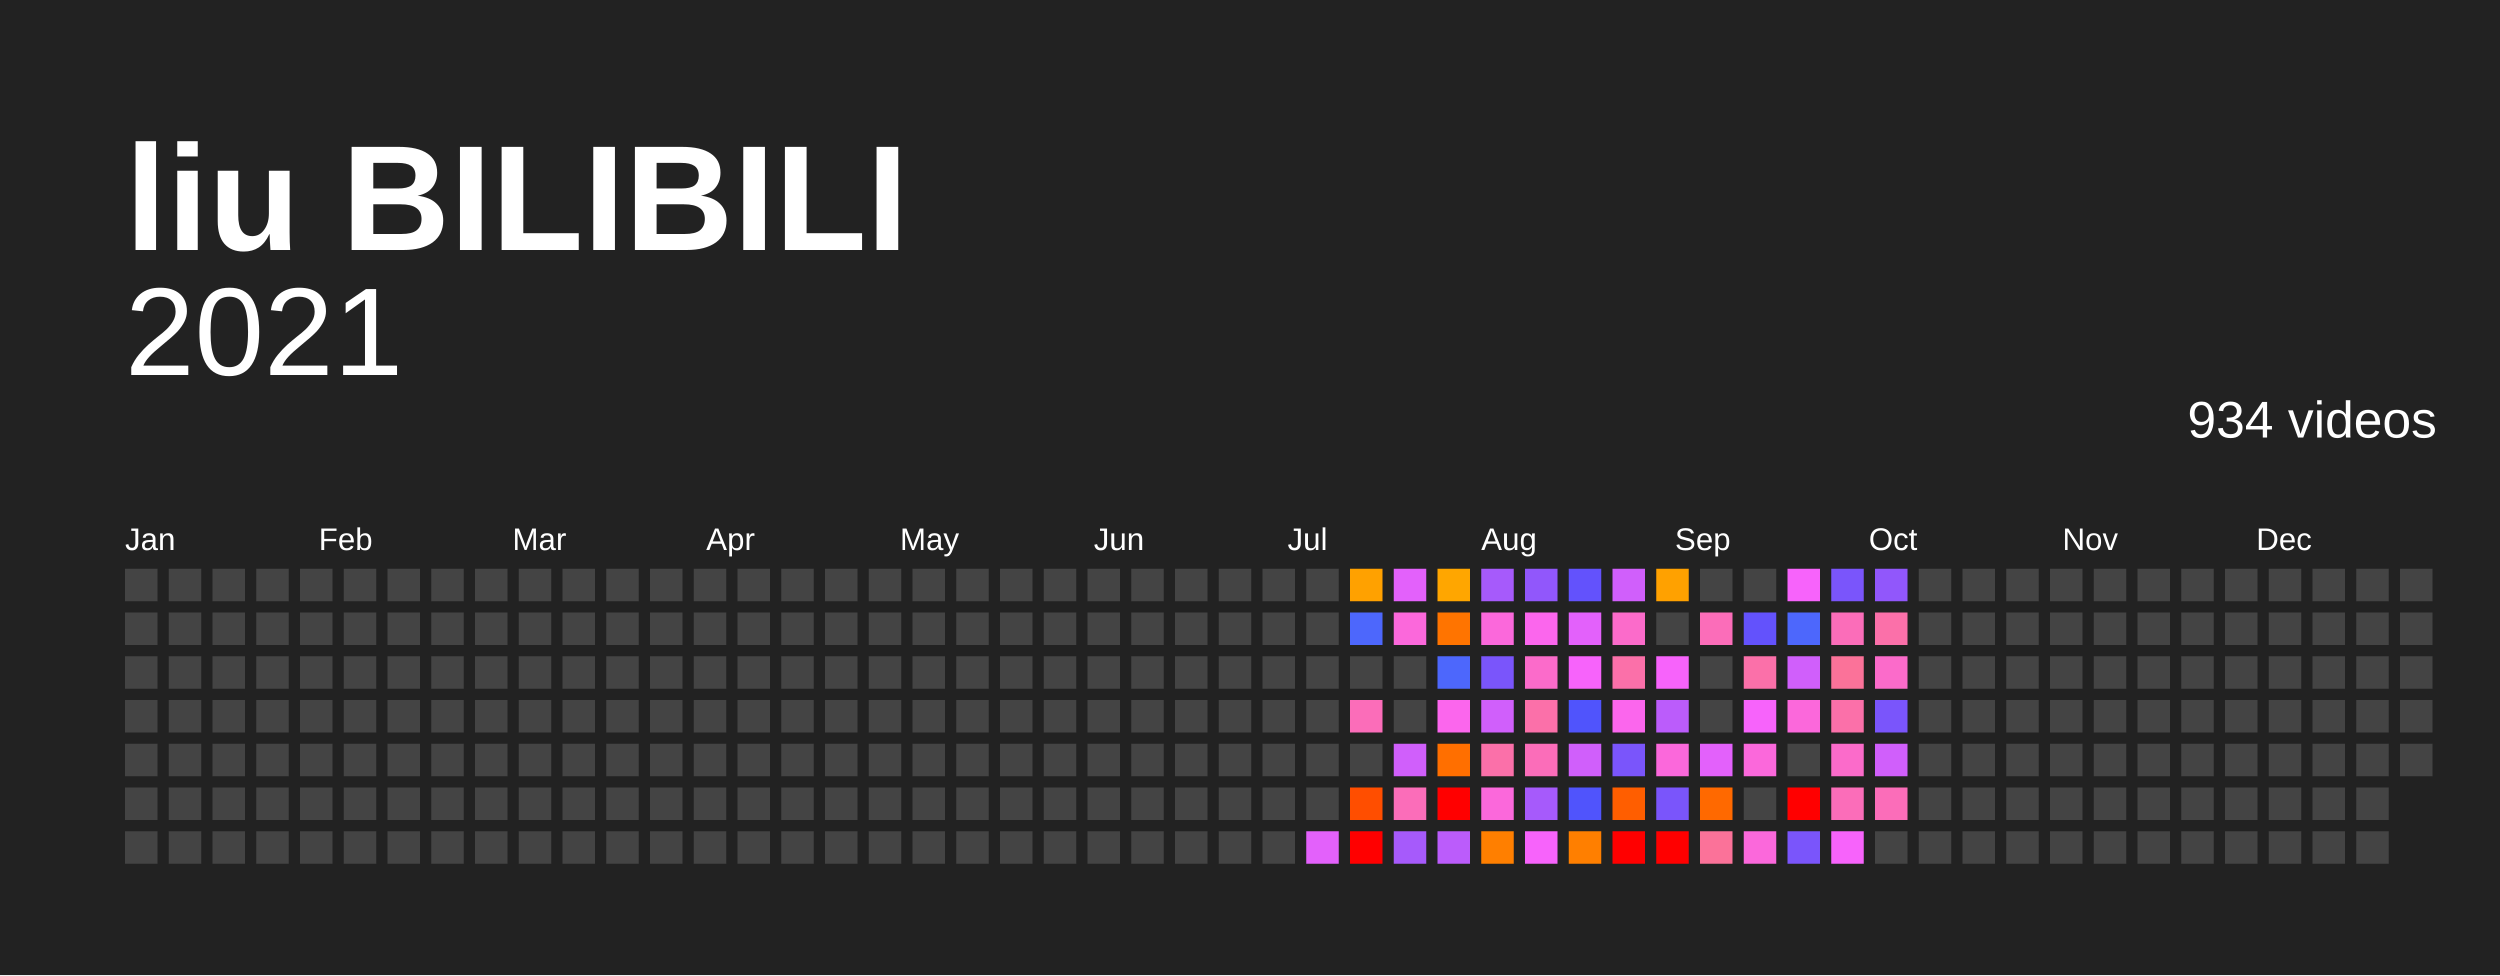
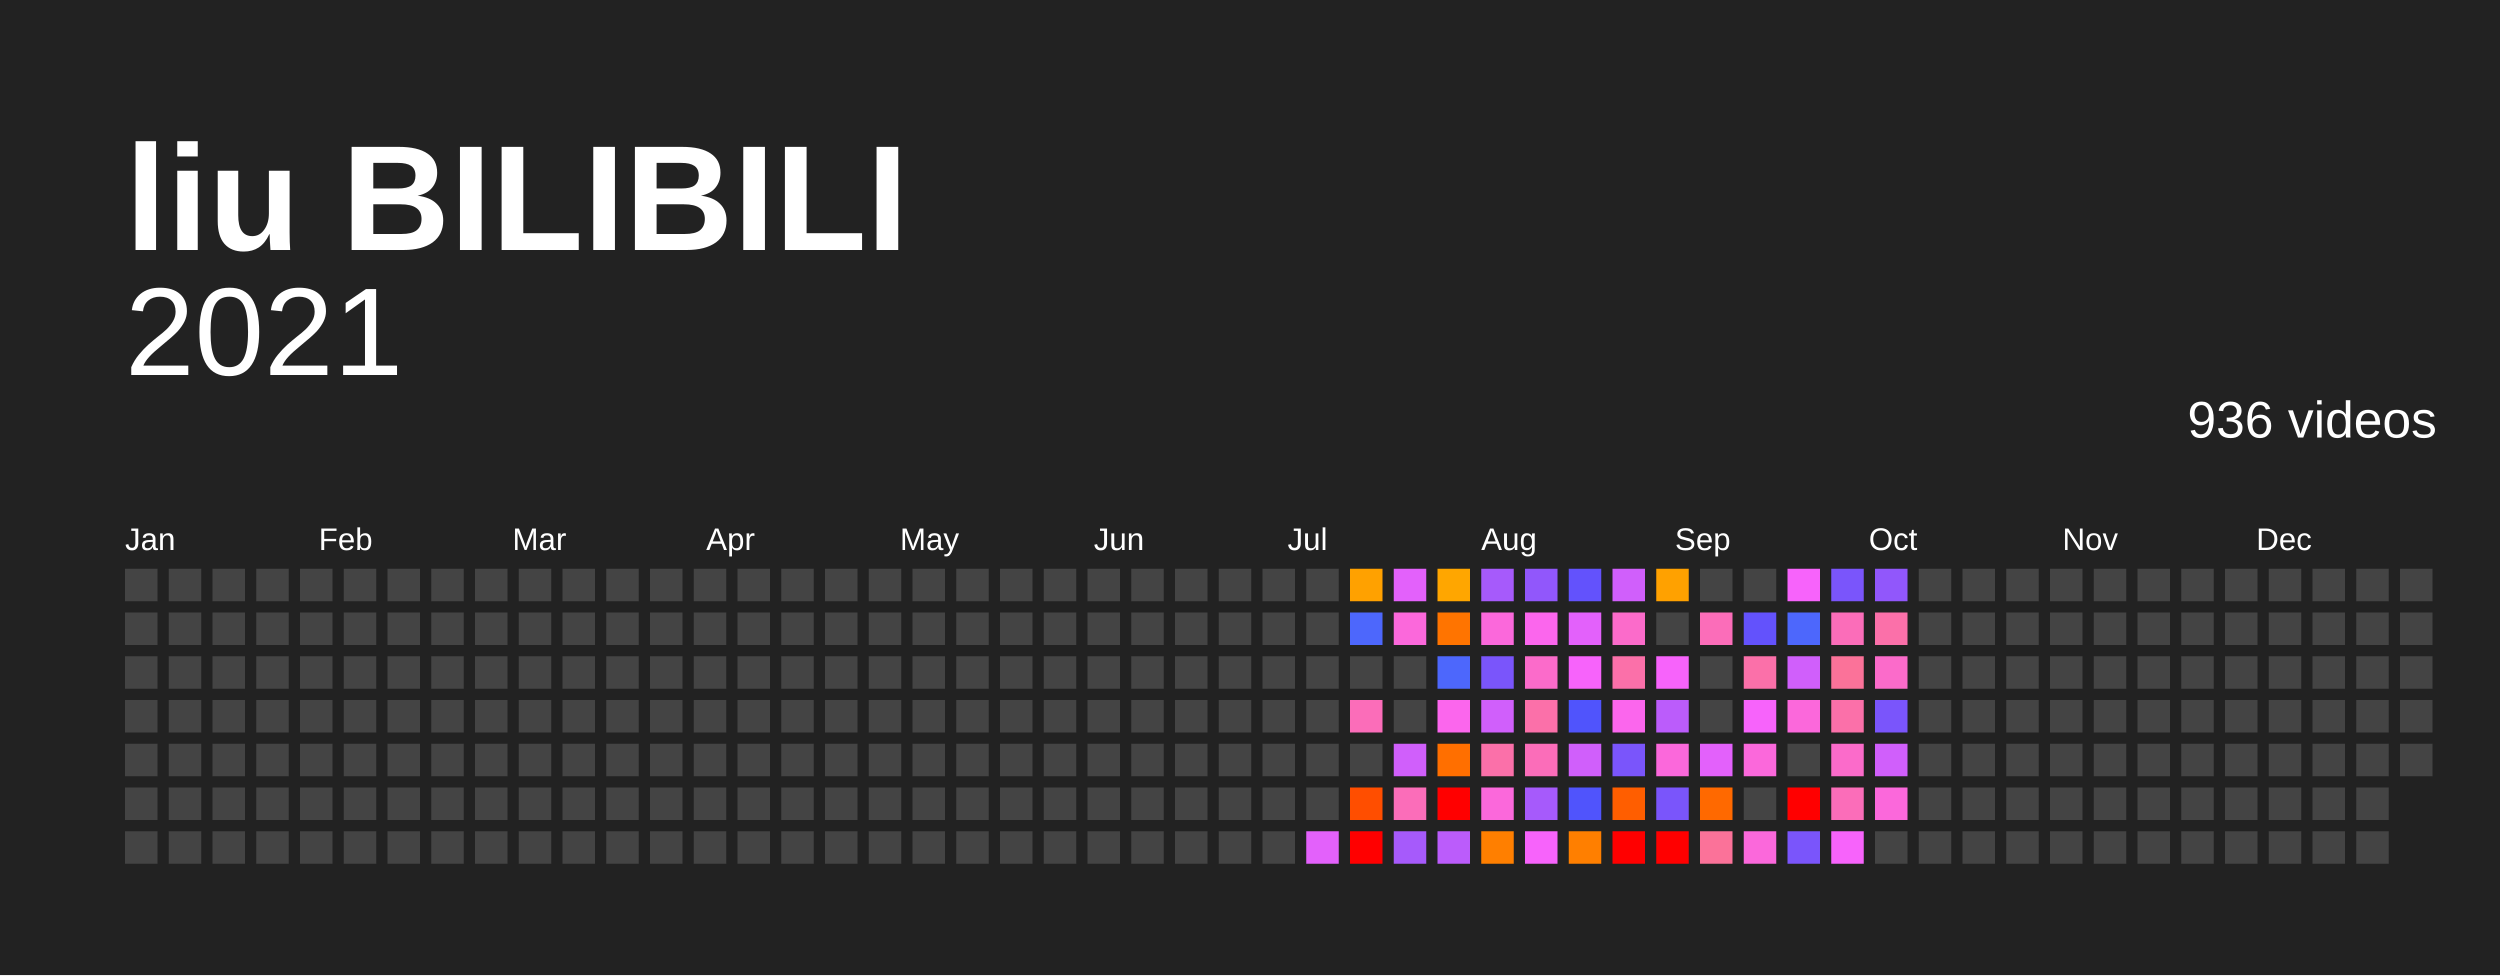
<svg xmlns="http://www.w3.org/2000/svg" baseProfile="full" height="78mm" version="1.1" viewBox="0,0,200,78" width="200mm">
  <defs />
  <rect fill="#222222" height="78" width="200" x="0" y="0" />
  <text fill="#FFFFFF" style="font-size:12px; font-family:Arial; font-weight:bold;" x="10" y="20">liu BILIBILI</text>
  <text alignment-baseline="hanging" fill="#FFFFFF" style="font-size:10.0px; font-family:Arial;" x="10" y="30">2021</text>
-   <text alignment-baseline="hanging" fill="#FFFFFF" style="font-size:4.125px; font-family:Arial;" x="175" y="35">934 videos</text>
+   <text alignment-baseline="hanging" fill="#FFFFFF" style="font-size:4.125px; font-family:Arial;" x="175" y="35">936 videos</text>
  <text fill="#FFFFFF" style="font-size:2.5px; font-family:Arial" x="10.0" y="44">Jan</text>
  <text fill="#FFFFFF" style="font-size:2.5px; font-family:Arial" x="25.5" y="44">Feb</text>
  <text fill="#FFFFFF" style="font-size:2.5px; font-family:Arial" x="41.0" y="44">Mar</text>
  <text fill="#FFFFFF" style="font-size:2.5px; font-family:Arial" x="56.5" y="44">Apr</text>
  <text fill="#FFFFFF" style="font-size:2.5px; font-family:Arial" x="72.0" y="44">May</text>
  <text fill="#FFFFFF" style="font-size:2.5px; font-family:Arial" x="87.5" y="44">Jun</text>
  <text fill="#FFFFFF" style="font-size:2.5px; font-family:Arial" x="103.0" y="44">Jul</text>
  <text fill="#FFFFFF" style="font-size:2.5px; font-family:Arial" x="118.5" y="44">Aug</text>
  <text fill="#FFFFFF" style="font-size:2.5px; font-family:Arial" x="134.0" y="44">Sep</text>
  <text fill="#FFFFFF" style="font-size:2.5px; font-family:Arial" x="149.5" y="44">Oct</text>
  <text fill="#FFFFFF" style="font-size:2.5px; font-family:Arial" x="165.0" y="44">Nov</text>
  <text fill="#FFFFFF" style="font-size:2.5px; font-family:Arial" x="180.5" y="44">Dec</text>
  <rect fill="#444444" height="2.6" width="2.6" x="10.0" y="45.5" />
  <rect fill="#444444" height="2.6" width="2.6" x="10.0" y="49.0" />
  <rect fill="#444444" height="2.6" width="2.6" x="10.0" y="52.5" />
  <rect fill="#444444" height="2.6" width="2.6" x="10.0" y="56.0" />
  <rect fill="#444444" height="2.6" width="2.6" x="10.0" y="59.5" />
  <rect fill="#444444" height="2.6" width="2.6" x="10.0" y="63.0" />
  <rect fill="#444444" height="2.6" width="2.6" x="10.0" y="66.5" />
  <rect fill="#444444" height="2.6" width="2.6" x="13.5" y="45.5" />
  <rect fill="#444444" height="2.6" width="2.6" x="13.5" y="49.0" />
  <rect fill="#444444" height="2.6" width="2.6" x="13.5" y="52.5" />
  <rect fill="#444444" height="2.6" width="2.6" x="13.5" y="56.0" />
  <rect fill="#444444" height="2.6" width="2.6" x="13.5" y="59.5" />
  <rect fill="#444444" height="2.6" width="2.6" x="13.5" y="63.0" />
  <rect fill="#444444" height="2.6" width="2.6" x="13.5" y="66.5" />
  <rect fill="#444444" height="2.6" width="2.6" x="17.0" y="45.5" />
  <rect fill="#444444" height="2.6" width="2.6" x="17.0" y="49.0" />
  <rect fill="#444444" height="2.6" width="2.6" x="17.0" y="52.5" />
  <rect fill="#444444" height="2.6" width="2.6" x="17.0" y="56.0" />
  <rect fill="#444444" height="2.6" width="2.6" x="17.0" y="59.5" />
  <rect fill="#444444" height="2.6" width="2.6" x="17.0" y="63.0" />
  <rect fill="#444444" height="2.6" width="2.6" x="17.0" y="66.5" />
  <rect fill="#444444" height="2.6" width="2.6" x="20.5" y="45.5" />
  <rect fill="#444444" height="2.6" width="2.6" x="20.5" y="49.0" />
  <rect fill="#444444" height="2.6" width="2.6" x="20.5" y="52.5" />
  <rect fill="#444444" height="2.6" width="2.6" x="20.5" y="56.0" />
  <rect fill="#444444" height="2.6" width="2.6" x="20.5" y="59.5" />
  <rect fill="#444444" height="2.6" width="2.6" x="20.5" y="63.0" />
  <rect fill="#444444" height="2.6" width="2.6" x="20.5" y="66.5" />
  <rect fill="#444444" height="2.6" width="2.6" x="24.0" y="45.5" />
  <rect fill="#444444" height="2.6" width="2.6" x="24.0" y="49.0" />
  <rect fill="#444444" height="2.6" width="2.6" x="24.0" y="52.5" />
  <rect fill="#444444" height="2.6" width="2.6" x="24.0" y="56.0" />
  <rect fill="#444444" height="2.6" width="2.6" x="24.0" y="59.5" />
  <rect fill="#444444" height="2.6" width="2.6" x="24.0" y="63.0" />
  <rect fill="#444444" height="2.6" width="2.6" x="24.0" y="66.5" />
  <rect fill="#444444" height="2.6" width="2.6" x="27.5" y="45.5" />
  <rect fill="#444444" height="2.6" width="2.6" x="27.5" y="49.0" />
  <rect fill="#444444" height="2.6" width="2.6" x="27.5" y="52.5" />
  <rect fill="#444444" height="2.6" width="2.6" x="27.5" y="56.0" />
  <rect fill="#444444" height="2.6" width="2.6" x="27.5" y="59.5" />
  <rect fill="#444444" height="2.6" width="2.6" x="27.5" y="63.0" />
  <rect fill="#444444" height="2.6" width="2.6" x="27.5" y="66.5" />
  <rect fill="#444444" height="2.6" width="2.6" x="31.0" y="45.5" />
  <rect fill="#444444" height="2.6" width="2.6" x="31.0" y="49.0" />
  <rect fill="#444444" height="2.6" width="2.6" x="31.0" y="52.5" />
  <rect fill="#444444" height="2.6" width="2.6" x="31.0" y="56.0" />
  <rect fill="#444444" height="2.6" width="2.6" x="31.0" y="59.5" />
  <rect fill="#444444" height="2.6" width="2.6" x="31.0" y="63.0" />
  <rect fill="#444444" height="2.6" width="2.6" x="31.0" y="66.5" />
  <rect fill="#444444" height="2.6" width="2.6" x="34.5" y="45.5" />
  <rect fill="#444444" height="2.6" width="2.6" x="34.5" y="49.0" />
  <rect fill="#444444" height="2.6" width="2.6" x="34.5" y="52.5" />
  <rect fill="#444444" height="2.6" width="2.6" x="34.5" y="56.0" />
  <rect fill="#444444" height="2.6" width="2.6" x="34.5" y="59.5" />
  <rect fill="#444444" height="2.6" width="2.6" x="34.5" y="63.0" />
  <rect fill="#444444" height="2.6" width="2.6" x="34.5" y="66.5" />
  <rect fill="#444444" height="2.6" width="2.6" x="38.0" y="45.5" />
  <rect fill="#444444" height="2.6" width="2.6" x="38.0" y="49.0" />
  <rect fill="#444444" height="2.6" width="2.6" x="38.0" y="52.5" />
  <rect fill="#444444" height="2.6" width="2.6" x="38.0" y="56.0" />
  <rect fill="#444444" height="2.6" width="2.6" x="38.0" y="59.5" />
  <rect fill="#444444" height="2.6" width="2.6" x="38.0" y="63.0" />
  <rect fill="#444444" height="2.6" width="2.6" x="38.0" y="66.5" />
  <rect fill="#444444" height="2.6" width="2.6" x="41.5" y="45.5" />
  <rect fill="#444444" height="2.6" width="2.6" x="41.5" y="49.0" />
  <rect fill="#444444" height="2.6" width="2.6" x="41.5" y="52.5" />
  <rect fill="#444444" height="2.6" width="2.6" x="41.5" y="56.0" />
  <rect fill="#444444" height="2.6" width="2.6" x="41.5" y="59.5" />
  <rect fill="#444444" height="2.6" width="2.6" x="41.5" y="63.0" />
  <rect fill="#444444" height="2.6" width="2.6" x="41.5" y="66.5" />
  <rect fill="#444444" height="2.6" width="2.6" x="45.0" y="45.5" />
  <rect fill="#444444" height="2.6" width="2.6" x="45.0" y="49.0" />
  <rect fill="#444444" height="2.6" width="2.6" x="45.0" y="52.5" />
  <rect fill="#444444" height="2.6" width="2.6" x="45.0" y="56.0" />
  <rect fill="#444444" height="2.6" width="2.6" x="45.0" y="59.5" />
  <rect fill="#444444" height="2.6" width="2.6" x="45.0" y="63.0" />
  <rect fill="#444444" height="2.6" width="2.6" x="45.0" y="66.5" />
  <rect fill="#444444" height="2.6" width="2.6" x="48.5" y="45.5" />
  <rect fill="#444444" height="2.6" width="2.6" x="48.5" y="49.0" />
  <rect fill="#444444" height="2.6" width="2.6" x="48.5" y="52.5" />
  <rect fill="#444444" height="2.6" width="2.6" x="48.5" y="56.0" />
  <rect fill="#444444" height="2.6" width="2.6" x="48.5" y="59.5" />
  <rect fill="#444444" height="2.6" width="2.6" x="48.5" y="63.0" />
  <rect fill="#444444" height="2.6" width="2.6" x="48.5" y="66.5" />
  <rect fill="#444444" height="2.6" width="2.6" x="52.0" y="45.5" />
  <rect fill="#444444" height="2.6" width="2.6" x="52.0" y="49.0" />
  <rect fill="#444444" height="2.6" width="2.6" x="52.0" y="52.5" />
  <rect fill="#444444" height="2.6" width="2.6" x="52.0" y="56.0" />
  <rect fill="#444444" height="2.6" width="2.6" x="52.0" y="59.5" />
  <rect fill="#444444" height="2.6" width="2.6" x="52.0" y="63.0" />
  <rect fill="#444444" height="2.6" width="2.6" x="52.0" y="66.5" />
  <rect fill="#444444" height="2.6" width="2.6" x="55.5" y="45.5" />
  <rect fill="#444444" height="2.6" width="2.6" x="55.5" y="49.0" />
  <rect fill="#444444" height="2.6" width="2.6" x="55.5" y="52.5" />
  <rect fill="#444444" height="2.6" width="2.6" x="55.5" y="56.0" />
  <rect fill="#444444" height="2.6" width="2.6" x="55.5" y="59.5" />
  <rect fill="#444444" height="2.6" width="2.6" x="55.5" y="63.0" />
  <rect fill="#444444" height="2.6" width="2.6" x="55.5" y="66.5" />
  <rect fill="#444444" height="2.6" width="2.6" x="59.0" y="45.5" />
  <rect fill="#444444" height="2.6" width="2.6" x="59.0" y="49.0" />
  <rect fill="#444444" height="2.6" width="2.6" x="59.0" y="52.5" />
  <rect fill="#444444" height="2.6" width="2.6" x="59.0" y="56.0" />
  <rect fill="#444444" height="2.6" width="2.6" x="59.0" y="59.5" />
  <rect fill="#444444" height="2.6" width="2.6" x="59.0" y="63.0" />
  <rect fill="#444444" height="2.6" width="2.6" x="59.0" y="66.5" />
  <rect fill="#444444" height="2.6" width="2.6" x="62.5" y="45.5" />
  <rect fill="#444444" height="2.6" width="2.6" x="62.5" y="49.0" />
  <rect fill="#444444" height="2.6" width="2.6" x="62.5" y="52.5" />
  <rect fill="#444444" height="2.6" width="2.6" x="62.5" y="56.0" />
  <rect fill="#444444" height="2.6" width="2.6" x="62.5" y="59.5" />
  <rect fill="#444444" height="2.6" width="2.6" x="62.5" y="63.0" />
  <rect fill="#444444" height="2.6" width="2.6" x="62.5" y="66.5" />
  <rect fill="#444444" height="2.6" width="2.6" x="66.0" y="45.5" />
  <rect fill="#444444" height="2.6" width="2.6" x="66.0" y="49.0" />
  <rect fill="#444444" height="2.6" width="2.6" x="66.0" y="52.5" />
  <rect fill="#444444" height="2.6" width="2.6" x="66.0" y="56.0" />
  <rect fill="#444444" height="2.6" width="2.6" x="66.0" y="59.5" />
  <rect fill="#444444" height="2.6" width="2.6" x="66.0" y="63.0" />
  <rect fill="#444444" height="2.6" width="2.6" x="66.0" y="66.5" />
  <rect fill="#444444" height="2.6" width="2.6" x="69.5" y="45.5" />
  <rect fill="#444444" height="2.6" width="2.6" x="69.5" y="49.0" />
  <rect fill="#444444" height="2.6" width="2.6" x="69.5" y="52.5" />
  <rect fill="#444444" height="2.6" width="2.6" x="69.5" y="56.0" />
  <rect fill="#444444" height="2.6" width="2.6" x="69.5" y="59.5" />
  <rect fill="#444444" height="2.6" width="2.6" x="69.5" y="63.0" />
  <rect fill="#444444" height="2.6" width="2.6" x="69.5" y="66.5" />
  <rect fill="#444444" height="2.6" width="2.6" x="73.0" y="45.5" />
  <rect fill="#444444" height="2.6" width="2.6" x="73.0" y="49.0" />
  <rect fill="#444444" height="2.6" width="2.6" x="73.0" y="52.5" />
  <rect fill="#444444" height="2.6" width="2.6" x="73.0" y="56.0" />
  <rect fill="#444444" height="2.6" width="2.6" x="73.0" y="59.5" />
  <rect fill="#444444" height="2.6" width="2.6" x="73.0" y="63.0" />
  <rect fill="#444444" height="2.6" width="2.6" x="73.0" y="66.5" />
  <rect fill="#444444" height="2.6" width="2.6" x="76.5" y="45.5" />
  <rect fill="#444444" height="2.6" width="2.6" x="76.5" y="49.0" />
  <rect fill="#444444" height="2.6" width="2.6" x="76.5" y="52.5" />
  <rect fill="#444444" height="2.6" width="2.6" x="76.5" y="56.0" />
  <rect fill="#444444" height="2.6" width="2.6" x="76.5" y="59.5" />
  <rect fill="#444444" height="2.6" width="2.6" x="76.5" y="63.0" />
  <rect fill="#444444" height="2.6" width="2.6" x="76.5" y="66.5" />
  <rect fill="#444444" height="2.6" width="2.6" x="80.0" y="45.5" />
  <rect fill="#444444" height="2.6" width="2.6" x="80.0" y="49.0" />
  <rect fill="#444444" height="2.6" width="2.6" x="80.0" y="52.5" />
  <rect fill="#444444" height="2.6" width="2.6" x="80.0" y="56.0" />
  <rect fill="#444444" height="2.6" width="2.6" x="80.0" y="59.5" />
  <rect fill="#444444" height="2.6" width="2.6" x="80.0" y="63.0" />
  <rect fill="#444444" height="2.6" width="2.6" x="80.0" y="66.5" />
  <rect fill="#444444" height="2.6" width="2.6" x="83.5" y="45.5" />
  <rect fill="#444444" height="2.6" width="2.6" x="83.5" y="49.0" />
  <rect fill="#444444" height="2.6" width="2.6" x="83.5" y="52.5" />
  <rect fill="#444444" height="2.6" width="2.6" x="83.5" y="56.0" />
  <rect fill="#444444" height="2.6" width="2.6" x="83.5" y="59.5" />
  <rect fill="#444444" height="2.6" width="2.6" x="83.5" y="63.0" />
  <rect fill="#444444" height="2.6" width="2.6" x="83.5" y="66.5" />
  <rect fill="#444444" height="2.6" width="2.6" x="87.0" y="45.5" />
  <rect fill="#444444" height="2.6" width="2.6" x="87.0" y="49.0" />
  <rect fill="#444444" height="2.6" width="2.6" x="87.0" y="52.5" />
  <rect fill="#444444" height="2.6" width="2.6" x="87.0" y="56.0" />
  <rect fill="#444444" height="2.6" width="2.6" x="87.0" y="59.5" />
  <rect fill="#444444" height="2.6" width="2.6" x="87.0" y="63.0" />
  <rect fill="#444444" height="2.6" width="2.6" x="87.0" y="66.5" />
  <rect fill="#444444" height="2.6" width="2.6" x="90.5" y="45.5" />
  <rect fill="#444444" height="2.6" width="2.6" x="90.5" y="49.0" />
  <rect fill="#444444" height="2.6" width="2.6" x="90.5" y="52.5" />
  <rect fill="#444444" height="2.6" width="2.6" x="90.5" y="56.0" />
  <rect fill="#444444" height="2.6" width="2.6" x="90.5" y="59.5" />
  <rect fill="#444444" height="2.6" width="2.6" x="90.5" y="63.0" />
  <rect fill="#444444" height="2.6" width="2.6" x="90.5" y="66.5" />
  <rect fill="#444444" height="2.6" width="2.6" x="94.0" y="45.5" />
  <rect fill="#444444" height="2.6" width="2.6" x="94.0" y="49.0" />
  <rect fill="#444444" height="2.6" width="2.6" x="94.0" y="52.5" />
  <rect fill="#444444" height="2.6" width="2.6" x="94.0" y="56.0" />
  <rect fill="#444444" height="2.6" width="2.6" x="94.0" y="59.5" />
  <rect fill="#444444" height="2.6" width="2.6" x="94.0" y="63.0" />
  <rect fill="#444444" height="2.6" width="2.6" x="94.0" y="66.5" />
  <rect fill="#444444" height="2.6" width="2.6" x="97.5" y="45.5" />
  <rect fill="#444444" height="2.6" width="2.6" x="97.5" y="49.0" />
  <rect fill="#444444" height="2.6" width="2.6" x="97.5" y="52.5" />
  <rect fill="#444444" height="2.6" width="2.6" x="97.5" y="56.0" />
  <rect fill="#444444" height="2.6" width="2.6" x="97.5" y="59.5" />
  <rect fill="#444444" height="2.6" width="2.6" x="97.5" y="63.0" />
  <rect fill="#444444" height="2.6" width="2.6" x="97.5" y="66.5" />
  <rect fill="#444444" height="2.6" width="2.6" x="101.0" y="45.5" />
  <rect fill="#444444" height="2.6" width="2.6" x="101.0" y="49.0" />
  <rect fill="#444444" height="2.6" width="2.6" x="101.0" y="52.5" />
  <rect fill="#444444" height="2.6" width="2.6" x="101.0" y="56.0" />
  <rect fill="#444444" height="2.6" width="2.6" x="101.0" y="59.5" />
  <rect fill="#444444" height="2.6" width="2.6" x="101.0" y="63.0" />
  <rect fill="#444444" height="2.6" width="2.6" x="101.0" y="66.5" />
  <rect fill="#444444" height="2.6" width="2.6" x="104.5" y="45.5" />
  <rect fill="#444444" height="2.6" width="2.6" x="104.5" y="49.0" />
  <rect fill="#444444" height="2.6" width="2.6" x="104.5" y="52.5" />
  <rect fill="#444444" height="2.6" width="2.6" x="104.5" y="56.0" />
  <rect fill="#444444" height="2.6" width="2.6" x="104.5" y="59.5" />
  <rect fill="#444444" height="2.6" width="2.6" x="104.5" y="63.0" />
  <rect fill="#e361fb" height="2.6" width="2.6" x="104.5" y="66.5" />
  <rect fill="#ffa100" height="2.6" width="2.6" x="108.0" y="45.5" />
  <rect fill="#4d67fc" height="2.6" width="2.6" x="108.0" y="49.0" />
  <rect fill="#444444" height="2.6" width="2.6" x="108.0" y="52.5" />
  <rect fill="#fb6db9" height="2.6" width="2.6" x="108.0" y="56.0" />
  <rect fill="#444444" height="2.6" width="2.6" x="108.0" y="59.5" />
  <rect fill="#ff4e00" height="2.6" width="2.6" x="108.0" y="63.0" />
  <rect fill="red" height="2.6" width="2.6" x="108.0" y="66.5" />
  <rect fill="#e361fb" height="2.6" width="2.6" x="111.5" y="45.5" />
  <rect fill="#fb68db" height="2.6" width="2.6" x="111.5" y="49.0" />
  <rect fill="#444444" height="2.6" width="2.6" x="111.5" y="52.5" />
  <rect fill="#444444" height="2.6" width="2.6" x="111.5" y="56.0" />
  <rect fill="#d05ffb" height="2.6" width="2.6" x="111.5" y="59.5" />
  <rect fill="#fb6db9" height="2.6" width="2.6" x="111.5" y="63.0" />
  <rect fill="#a65afb" height="2.6" width="2.6" x="111.5" y="66.5" />
  <rect fill="#ffa600" height="2.6" width="2.6" x="115.0" y="45.5" />
  <rect fill="#ff7400" height="2.6" width="2.6" x="115.0" y="49.0" />
  <rect fill="#4d67fc" height="2.6" width="2.6" x="115.0" y="52.5" />
  <rect fill="#fb66ed" height="2.6" width="2.6" x="115.0" y="56.0" />
  <rect fill="#ff6f00" height="2.6" width="2.6" x="115.0" y="59.5" />
  <rect fill="red" height="2.6" width="2.6" x="115.0" y="63.0" />
  <rect fill="#bb5cfb" height="2.6" width="2.6" x="115.0" y="66.5" />
  <rect fill="#a65afb" height="2.6" width="2.6" x="118.5" y="45.5" />
  <rect fill="#fb68db" height="2.6" width="2.6" x="118.5" y="49.0" />
  <rect fill="#7a55fb" height="2.6" width="2.6" x="118.5" y="52.5" />
  <rect fill="#d05ffb" height="2.6" width="2.6" x="118.5" y="56.0" />
  <rect fill="#fb70a9" height="2.6" width="2.6" x="118.5" y="59.5" />
  <rect fill="#fb68db" height="2.6" width="2.6" x="118.5" y="63.0" />
  <rect fill="#ff7f00" height="2.6" width="2.6" x="118.5" y="66.5" />
  <rect fill="#9157fb" height="2.6" width="2.6" x="122.0" y="45.5" />
  <rect fill="#fb66ed" height="2.6" width="2.6" x="122.0" y="49.0" />
  <rect fill="#fb6bca" height="2.6" width="2.6" x="122.0" y="52.5" />
  <rect fill="#fb70a9" height="2.6" width="2.6" x="122.0" y="56.0" />
  <rect fill="#fb6db9" height="2.6" width="2.6" x="122.0" y="59.5" />
  <rect fill="#a65afb" height="2.6" width="2.6" x="122.0" y="63.0" />
  <rect fill="#f763fb" height="2.6" width="2.6" x="122.0" y="66.5" />
  <rect fill="#6352fc" height="2.6" width="2.6" x="125.5" y="45.5" />
  <rect fill="#e361fb" height="2.6" width="2.6" x="125.5" y="49.0" />
  <rect fill="#f763fb" height="2.6" width="2.6" x="125.5" y="52.5" />
  <rect fill="#5054fc" height="2.6" width="2.6" x="125.5" y="56.0" />
  <rect fill="#d05ffb" height="2.6" width="2.6" x="125.5" y="59.5" />
  <rect fill="#5054fc" height="2.6" width="2.6" x="125.5" y="63.0" />
  <rect fill="#ff7f00" height="2.6" width="2.6" x="125.5" y="66.5" />
  <rect fill="#d05ffb" height="2.6" width="2.6" x="129.0" y="45.5" />
  <rect fill="#fb6bca" height="2.6" width="2.6" x="129.0" y="49.0" />
  <rect fill="#fb70a9" height="2.6" width="2.6" x="129.0" y="52.5" />
  <rect fill="#fb66ed" height="2.6" width="2.6" x="129.0" y="56.0" />
  <rect fill="#7a55fb" height="2.6" width="2.6" x="129.0" y="59.5" />
  <rect fill="#ff5e00" height="2.6" width="2.6" x="129.0" y="63.0" />
  <rect fill="red" height="2.6" width="2.6" x="129.0" y="66.5" />
  <rect fill="#ffa100" height="2.6" width="2.6" x="132.5" y="45.5" />
  <rect fill="#444444" height="2.6" width="2.6" x="132.5" y="49.0" />
  <rect fill="#f763fb" height="2.6" width="2.6" x="132.5" y="52.5" />
  <rect fill="#bb5cfb" height="2.6" width="2.6" x="132.5" y="56.0" />
  <rect fill="#fb68db" height="2.6" width="2.6" x="132.5" y="59.5" />
  <rect fill="#7a55fb" height="2.6" width="2.6" x="132.5" y="63.0" />
  <rect fill="red" height="2.6" width="2.6" x="132.5" y="66.5" />
  <rect fill="#444444" height="2.6" width="2.6" x="136.0" y="45.5" />
  <rect fill="#fb6db9" height="2.6" width="2.6" x="136.0" y="49.0" />
  <rect fill="#444444" height="2.6" width="2.6" x="136.0" y="52.5" />
  <rect fill="#444444" height="2.6" width="2.6" x="136.0" y="56.0" />
  <rect fill="#e361fb" height="2.6" width="2.6" x="136.0" y="59.5" />
  <rect fill="#ff6900" height="2.6" width="2.6" x="136.0" y="63.0" />
  <rect fill="#fb7299" height="2.6" width="2.6" x="136.0" y="66.5" />
  <rect fill="#444444" height="2.6" width="2.6" x="139.5" y="45.5" />
  <rect fill="#6352fc" height="2.6" width="2.6" x="139.5" y="49.0" />
  <rect fill="#fb70a9" height="2.6" width="2.6" x="139.5" y="52.5" />
  <rect fill="#f763fb" height="2.6" width="2.6" x="139.5" y="56.0" />
  <rect fill="#fb68db" height="2.6" width="2.6" x="139.5" y="59.5" />
  <rect fill="#444444" height="2.6" width="2.6" x="139.5" y="63.0" />
  <rect fill="#fb68db" height="2.6" width="2.6" x="139.5" y="66.5" />
  <rect fill="#f763fb" height="2.6" width="2.6" x="143.0" y="45.5" />
  <rect fill="#4d67fc" height="2.6" width="2.6" x="143.0" y="49.0" />
  <rect fill="#d05ffb" height="2.6" width="2.6" x="143.0" y="52.5" />
  <rect fill="#fb68db" height="2.6" width="2.6" x="143.0" y="56.0" />
  <rect fill="#444444" height="2.6" width="2.6" x="143.0" y="59.5" />
  <rect fill="red" height="2.6" width="2.6" x="143.0" y="63.0" />
  <rect fill="#7a55fb" height="2.6" width="2.6" x="143.0" y="66.5" />
  <rect fill="#7a55fb" height="2.6" width="2.6" x="146.5" y="45.5" />
  <rect fill="#fb6db9" height="2.6" width="2.6" x="146.5" y="49.0" />
  <rect fill="#fb7299" height="2.6" width="2.6" x="146.5" y="52.5" />
  <rect fill="#fb70a9" height="2.6" width="2.6" x="146.5" y="56.0" />
  <rect fill="#fb6bca" height="2.6" width="2.6" x="146.5" y="59.5" />
  <rect fill="#fb6db9" height="2.6" width="2.6" x="146.5" y="63.0" />
  <rect fill="#f763fb" height="2.6" width="2.6" x="146.5" y="66.5" />
  <rect fill="#9157fb" height="2.6" width="2.6" x="150.0" y="45.5" />
  <rect fill="#fb70a9" height="2.6" width="2.6" x="150.0" y="49.0" />
  <rect fill="#fb6bca" height="2.6" width="2.6" x="150.0" y="52.5" />
  <rect fill="#7a55fb" height="2.6" width="2.6" x="150.0" y="56.0" />
  <rect fill="#d05ffb" height="2.6" width="2.6" x="150.0" y="59.5" />
-   <rect fill="#fb6db9" height="2.6" width="2.6" x="150.0" y="63.0" />
+   <rect fill="#fb68db" height="2.6" width="2.6" x="150.0" y="63.0" />
  <rect fill="#444444" height="2.6" width="2.6" x="150.0" y="66.5" />
  <rect fill="#444444" height="2.6" width="2.6" x="153.5" y="45.5" />
  <rect fill="#444444" height="2.6" width="2.6" x="153.5" y="49.0" />
  <rect fill="#444444" height="2.6" width="2.6" x="153.5" y="52.5" />
  <rect fill="#444444" height="2.6" width="2.6" x="153.5" y="56.0" />
  <rect fill="#444444" height="2.6" width="2.6" x="153.5" y="59.5" />
  <rect fill="#444444" height="2.6" width="2.6" x="153.5" y="63.0" />
  <rect fill="#444444" height="2.6" width="2.6" x="153.5" y="66.5" />
  <rect fill="#444444" height="2.6" width="2.6" x="157.0" y="45.5" />
  <rect fill="#444444" height="2.6" width="2.6" x="157.0" y="49.0" />
  <rect fill="#444444" height="2.6" width="2.6" x="157.0" y="52.5" />
  <rect fill="#444444" height="2.6" width="2.6" x="157.0" y="56.0" />
  <rect fill="#444444" height="2.6" width="2.6" x="157.0" y="59.5" />
  <rect fill="#444444" height="2.6" width="2.6" x="157.0" y="63.0" />
  <rect fill="#444444" height="2.6" width="2.6" x="157.0" y="66.5" />
  <rect fill="#444444" height="2.6" width="2.6" x="160.5" y="45.5" />
  <rect fill="#444444" height="2.6" width="2.6" x="160.5" y="49.0" />
  <rect fill="#444444" height="2.6" width="2.6" x="160.5" y="52.5" />
  <rect fill="#444444" height="2.6" width="2.6" x="160.5" y="56.0" />
  <rect fill="#444444" height="2.6" width="2.6" x="160.5" y="59.5" />
  <rect fill="#444444" height="2.6" width="2.6" x="160.5" y="63.0" />
  <rect fill="#444444" height="2.6" width="2.6" x="160.5" y="66.5" />
  <rect fill="#444444" height="2.6" width="2.6" x="164.0" y="45.5" />
  <rect fill="#444444" height="2.6" width="2.6" x="164.0" y="49.0" />
  <rect fill="#444444" height="2.6" width="2.6" x="164.0" y="52.5" />
  <rect fill="#444444" height="2.6" width="2.6" x="164.0" y="56.0" />
  <rect fill="#444444" height="2.6" width="2.6" x="164.0" y="59.5" />
  <rect fill="#444444" height="2.6" width="2.6" x="164.0" y="63.0" />
  <rect fill="#444444" height="2.6" width="2.6" x="164.0" y="66.5" />
  <rect fill="#444444" height="2.6" width="2.6" x="167.5" y="45.5" />
  <rect fill="#444444" height="2.6" width="2.6" x="167.5" y="49.0" />
  <rect fill="#444444" height="2.6" width="2.6" x="167.5" y="52.5" />
  <rect fill="#444444" height="2.6" width="2.6" x="167.5" y="56.0" />
  <rect fill="#444444" height="2.6" width="2.6" x="167.5" y="59.5" />
  <rect fill="#444444" height="2.6" width="2.6" x="167.5" y="63.0" />
  <rect fill="#444444" height="2.6" width="2.6" x="167.5" y="66.5" />
  <rect fill="#444444" height="2.6" width="2.6" x="171.0" y="45.5" />
  <rect fill="#444444" height="2.6" width="2.6" x="171.0" y="49.0" />
  <rect fill="#444444" height="2.6" width="2.6" x="171.0" y="52.5" />
  <rect fill="#444444" height="2.6" width="2.6" x="171.0" y="56.0" />
  <rect fill="#444444" height="2.6" width="2.6" x="171.0" y="59.5" />
  <rect fill="#444444" height="2.6" width="2.6" x="171.0" y="63.0" />
  <rect fill="#444444" height="2.6" width="2.6" x="171.0" y="66.5" />
  <rect fill="#444444" height="2.6" width="2.6" x="174.5" y="45.5" />
  <rect fill="#444444" height="2.6" width="2.6" x="174.5" y="49.0" />
  <rect fill="#444444" height="2.6" width="2.6" x="174.5" y="52.5" />
  <rect fill="#444444" height="2.6" width="2.6" x="174.5" y="56.0" />
  <rect fill="#444444" height="2.6" width="2.6" x="174.5" y="59.5" />
  <rect fill="#444444" height="2.6" width="2.6" x="174.5" y="63.0" />
  <rect fill="#444444" height="2.6" width="2.6" x="174.5" y="66.5" />
  <rect fill="#444444" height="2.6" width="2.6" x="178.0" y="45.5" />
  <rect fill="#444444" height="2.6" width="2.6" x="178.0" y="49.0" />
  <rect fill="#444444" height="2.6" width="2.6" x="178.0" y="52.5" />
  <rect fill="#444444" height="2.6" width="2.6" x="178.0" y="56.0" />
  <rect fill="#444444" height="2.6" width="2.6" x="178.0" y="59.5" />
  <rect fill="#444444" height="2.6" width="2.6" x="178.0" y="63.0" />
  <rect fill="#444444" height="2.6" width="2.6" x="178.0" y="66.5" />
  <rect fill="#444444" height="2.6" width="2.6" x="181.5" y="45.5" />
  <rect fill="#444444" height="2.6" width="2.6" x="181.5" y="49.0" />
  <rect fill="#444444" height="2.6" width="2.6" x="181.5" y="52.5" />
  <rect fill="#444444" height="2.6" width="2.6" x="181.5" y="56.0" />
  <rect fill="#444444" height="2.6" width="2.6" x="181.5" y="59.5" />
  <rect fill="#444444" height="2.6" width="2.6" x="181.5" y="63.0" />
  <rect fill="#444444" height="2.6" width="2.6" x="181.5" y="66.5" />
  <rect fill="#444444" height="2.6" width="2.6" x="185.0" y="45.5" />
  <rect fill="#444444" height="2.6" width="2.6" x="185.0" y="49.0" />
  <rect fill="#444444" height="2.6" width="2.6" x="185.0" y="52.5" />
  <rect fill="#444444" height="2.6" width="2.6" x="185.0" y="56.0" />
  <rect fill="#444444" height="2.6" width="2.6" x="185.0" y="59.5" />
  <rect fill="#444444" height="2.6" width="2.6" x="185.0" y="63.0" />
  <rect fill="#444444" height="2.6" width="2.6" x="185.0" y="66.5" />
  <rect fill="#444444" height="2.6" width="2.6" x="188.5" y="45.5" />
  <rect fill="#444444" height="2.6" width="2.6" x="188.5" y="49.0" />
  <rect fill="#444444" height="2.6" width="2.6" x="188.5" y="52.5" />
  <rect fill="#444444" height="2.6" width="2.6" x="188.5" y="56.0" />
  <rect fill="#444444" height="2.6" width="2.6" x="188.5" y="59.5" />
  <rect fill="#444444" height="2.6" width="2.6" x="188.5" y="63.0" />
  <rect fill="#444444" height="2.6" width="2.6" x="188.5" y="66.5" />
  <rect fill="#444444" height="2.6" width="2.6" x="192.0" y="45.5" />
  <rect fill="#444444" height="2.6" width="2.6" x="192.0" y="49.0" />
  <rect fill="#444444" height="2.6" width="2.6" x="192.0" y="52.5" />
  <rect fill="#444444" height="2.6" width="2.6" x="192.0" y="56.0" />
  <rect fill="#444444" height="2.6" width="2.6" x="192.0" y="59.5" />
</svg>
